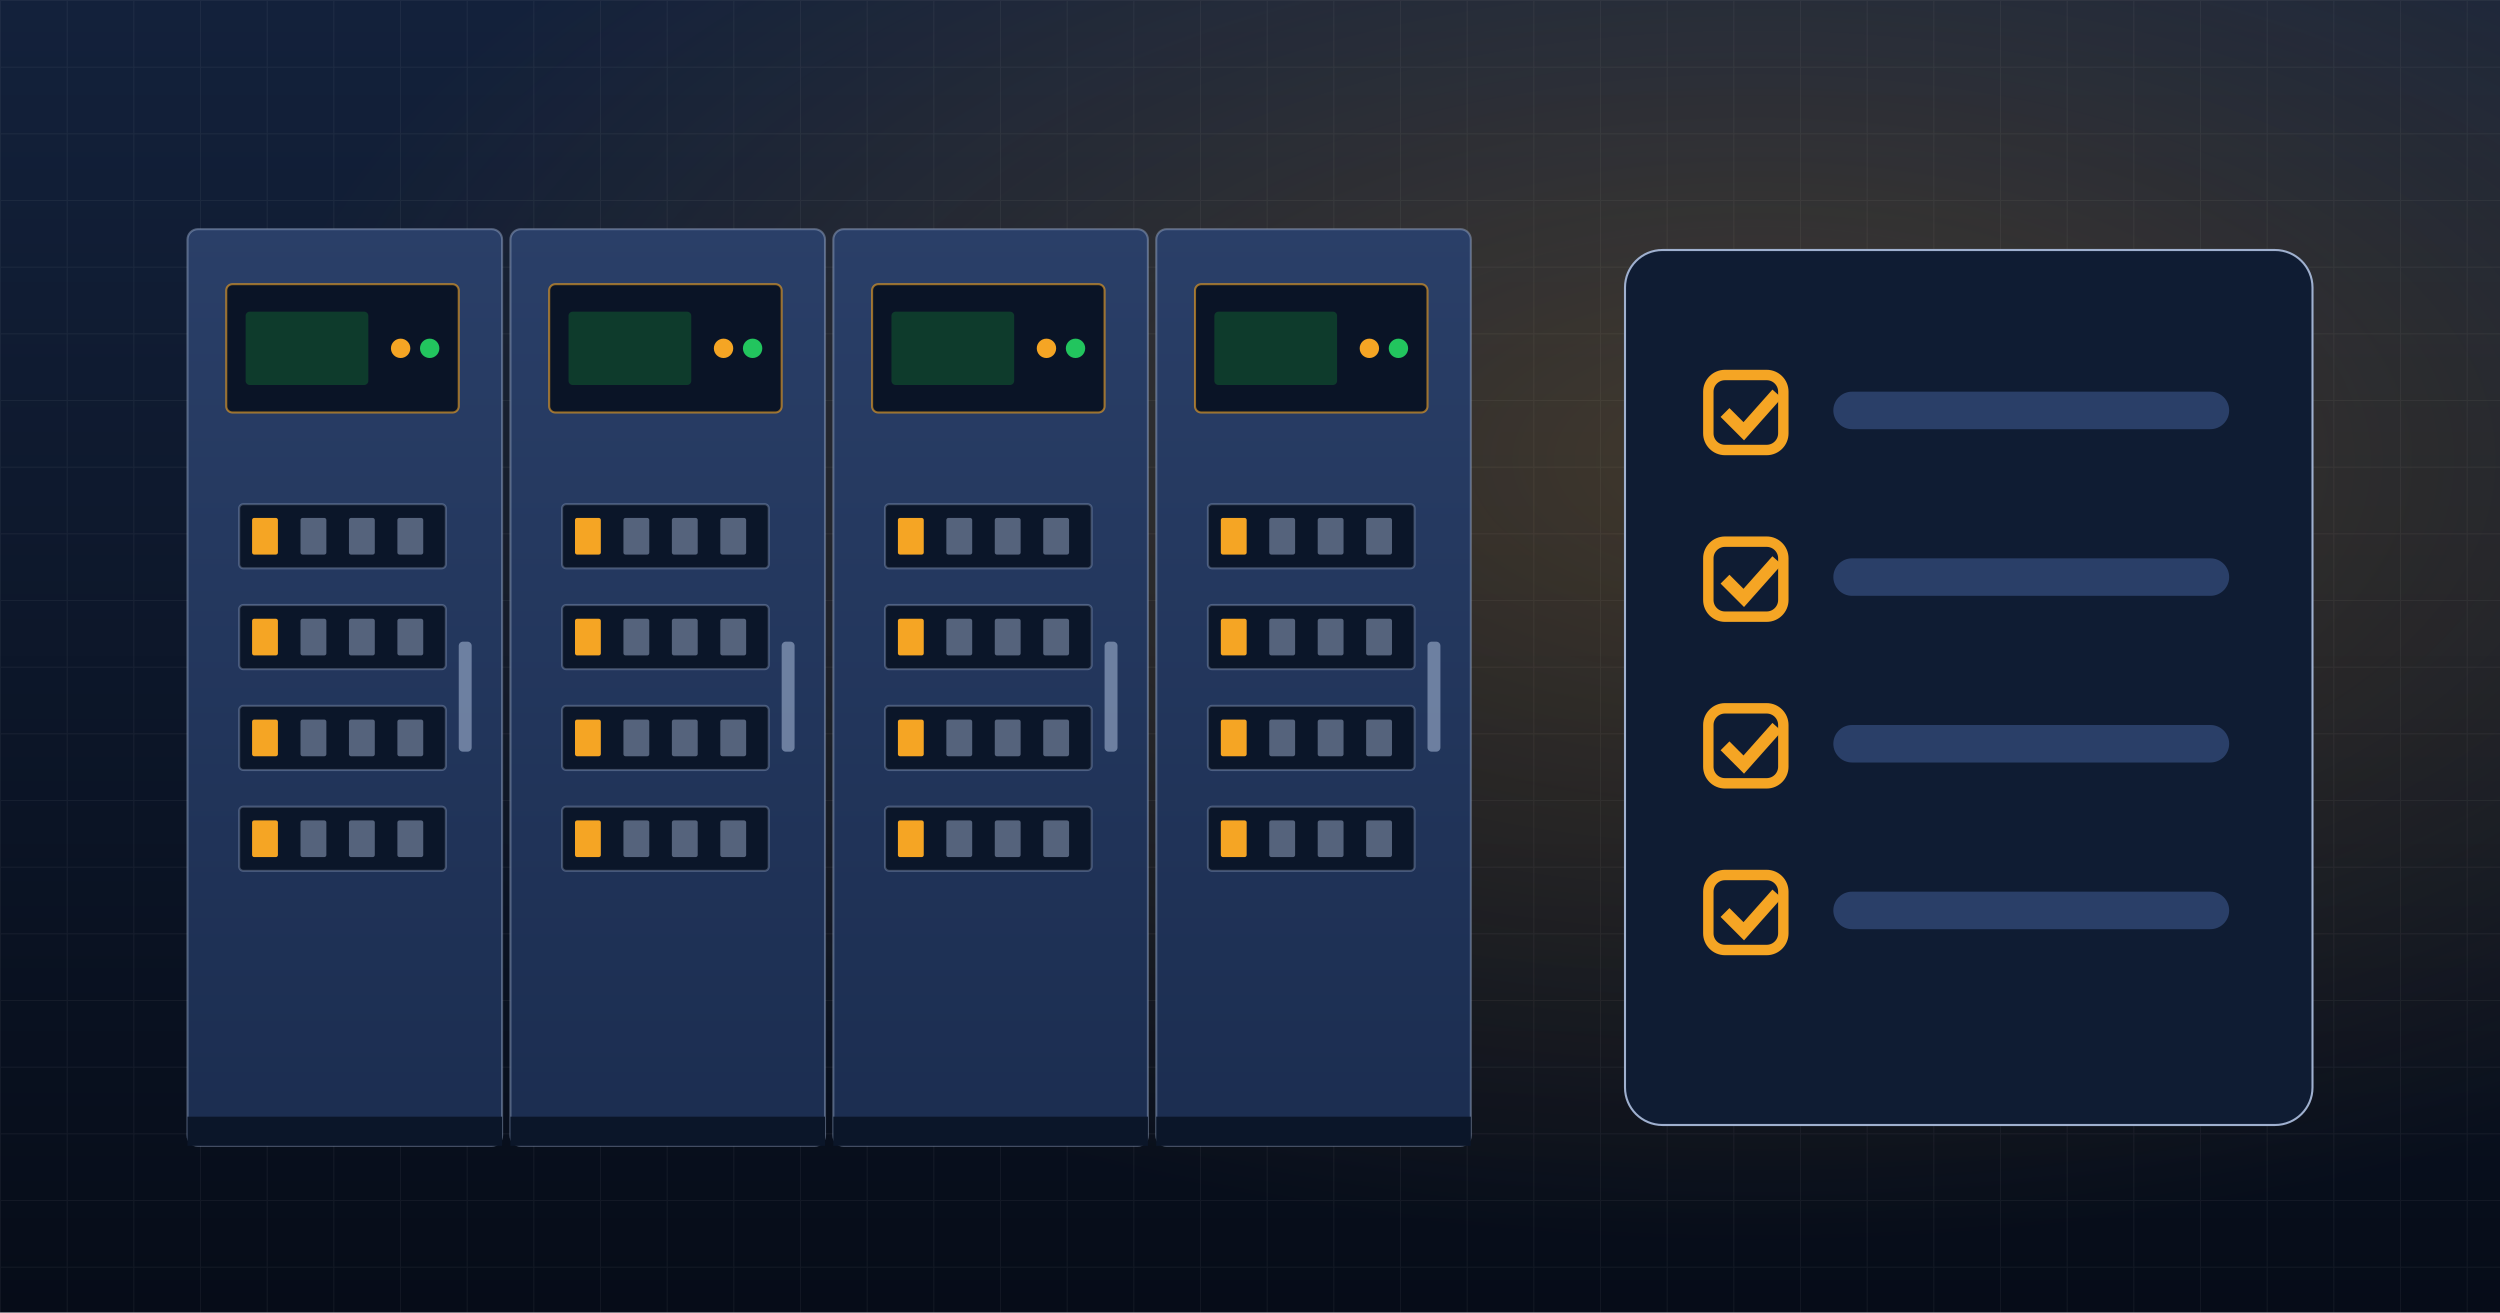
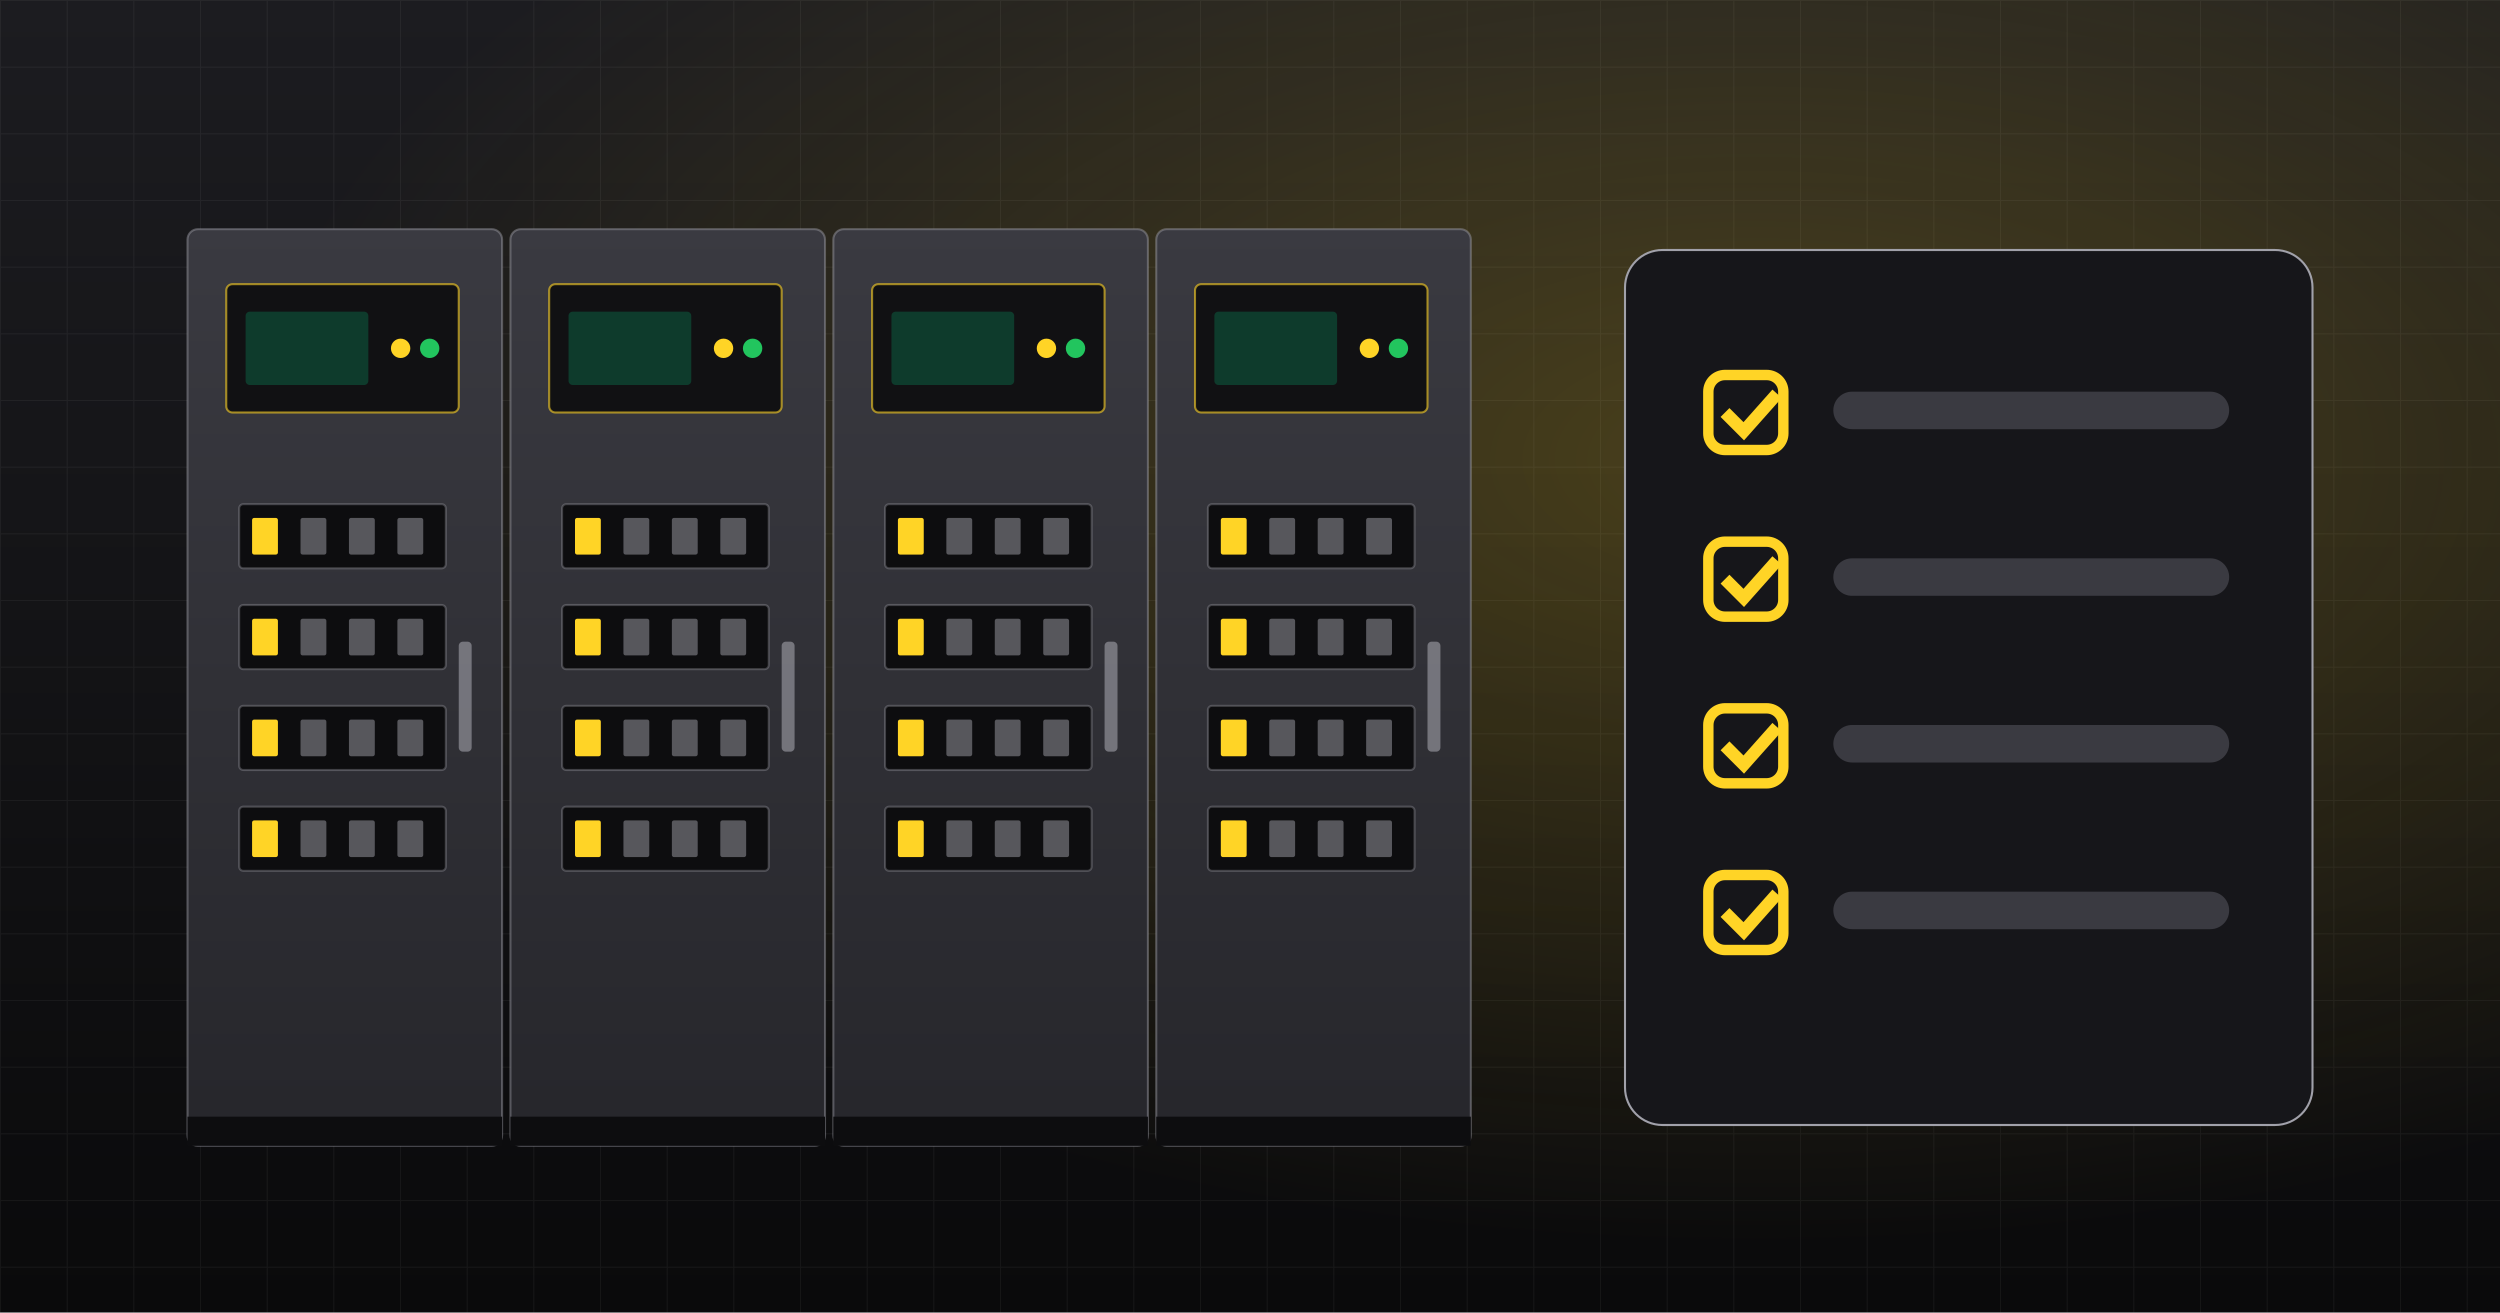
<svg xmlns="http://www.w3.org/2000/svg" viewBox="0 0 1200 630" width="1200" height="630">
  <defs>
    <linearGradient id="bg" x1="0" y1="0" x2="0" y2="1">
-       <stop offset="0" stop-color="#13213b" />
-       <stop offset="1" stop-color="#060c18" />
+       <stop offset="0" stop-color="#1c1c20" />
+       <stop offset="1" stop-color="#0a0a0b" />
    </linearGradient>
    <radialGradient id="gl" cx="0.7" cy="0.35" r="0.6">
-       <stop offset="0" stop-color="#f5a524" stop-opacity=".22" />
-       <stop offset="1" stop-color="#f5a524" stop-opacity="0" />
+       <stop offset="0" stop-color="#ffd426" stop-opacity=".22" />
+       <stop offset="1" stop-color="#ffd426" stop-opacity="0" />
    </radialGradient>
    <pattern id="grid" width="32" height="32" patternUnits="userSpaceOnUse">
      <path d="M32 0H0V32" fill="none" stroke="#fff" stroke-opacity=".05" />
    </pattern>
    <linearGradient id="steel" x1="0" y1="0" x2="0" y2="1">
-       <stop offset="0" stop-color="#2a3f68" />
-       <stop offset="1" stop-color="#1b2d50" />
+       <stop offset="0" stop-color="#3a3a41" />
+       <stop offset="1" stop-color="#26262b" />
    </linearGradient>
    <linearGradient id="amber" x1="0" y1="0" x2="0" y2="1">
-       <stop offset="0" stop-color="#ffbe3d" />
-       <stop offset="1" stop-color="#d98a0b" />
+       <stop offset="0" stop-color="#ffdf58" />
+       <stop offset="1" stop-color="#e6b800" />
    </linearGradient>
  </defs>
  <rect width="1200" height="630" fill="url(#bg)" />
  <rect width="1200" height="630" fill="url(#grid)" />
  <rect width="1200" height="630" fill="url(#gl)" />
  <g>
-     <rect x="90.0" y="110" width="151.0" height="440" rx="5" fill="url(#steel)" stroke="#9fb0cf" stroke-opacity=".45" />
-     <rect x="108.6" y="136.4" width="111.6" height="61.6" rx="3" fill="#0a1426" stroke="#f5a524" stroke-opacity=".6" />
+     <rect x="90.0" y="110" width="151.0" height="440" rx="5" fill="url(#steel)" stroke="#a1a1aa" stroke-opacity=".45" />
+     <rect x="108.6" y="136.4" width="111.6" height="61.6" rx="3" fill="#111113" stroke="#ffd426" stroke-opacity=".6" />
    <rect x="117.9" y="149.6" width="58.9" height="35.2" rx="2" fill="#0e3b2c" />
-     <circle cx="192.3" cy="167.2" r="4.65" fill="#f5a524" />
+     <circle cx="192.3" cy="167.2" r="4.65" fill="#ffd426" />
    <circle cx="206.25" cy="167.2" r="4.65" fill="#22c55e" />
-     <rect x="114.8" y="242.0" width="99.2" height="30.8" rx="2" fill="#0b1629" stroke="#9fb0cf" stroke-opacity=".35" />
-     <rect x="121.0" y="248.6" width="12.4" height="17.6" rx="1" fill="#f5a524" opacity="1" />
-     <rect x="144.25" y="248.6" width="12.4" height="17.6" rx="1" fill="#9fb0cf" opacity="0.5" />
-     <rect x="167.5" y="248.6" width="12.4" height="17.6" rx="1" fill="#9fb0cf" opacity="0.5" />
-     <rect x="190.75" y="248.6" width="12.4" height="17.6" rx="1" fill="#9fb0cf" opacity="0.5" />
-     <rect x="114.8" y="290.4" width="99.2" height="30.8" rx="2" fill="#0b1629" stroke="#9fb0cf" stroke-opacity=".35" />
-     <rect x="121.0" y="297.0" width="12.4" height="17.6" rx="1" fill="#f5a524" opacity="1" />
-     <rect x="144.25" y="297.0" width="12.4" height="17.6" rx="1" fill="#9fb0cf" opacity="0.5" />
-     <rect x="167.5" y="297.0" width="12.4" height="17.6" rx="1" fill="#9fb0cf" opacity="0.5" />
-     <rect x="190.75" y="297.0" width="12.4" height="17.6" rx="1" fill="#9fb0cf" opacity="0.5" />
-     <rect x="114.8" y="338.8" width="99.2" height="30.8" rx="2" fill="#0b1629" stroke="#9fb0cf" stroke-opacity=".35" />
-     <rect x="121.0" y="345.4" width="12.4" height="17.6" rx="1" fill="#f5a524" opacity="1" />
-     <rect x="144.25" y="345.4" width="12.4" height="17.6" rx="1" fill="#9fb0cf" opacity="0.5" />
-     <rect x="167.5" y="345.4" width="12.4" height="17.6" rx="1" fill="#9fb0cf" opacity="0.5" />
-     <rect x="190.75" y="345.4" width="12.4" height="17.6" rx="1" fill="#9fb0cf" opacity="0.5" />
-     <rect x="114.8" y="387.2" width="99.2" height="30.8" rx="2" fill="#0b1629" stroke="#9fb0cf" stroke-opacity=".35" />
-     <rect x="121.0" y="393.8" width="12.4" height="17.6" rx="1" fill="#f5a524" opacity="1" />
-     <rect x="144.25" y="393.8" width="12.4" height="17.6" rx="1" fill="#9fb0cf" opacity="0.5" />
-     <rect x="167.5" y="393.8" width="12.4" height="17.6" rx="1" fill="#9fb0cf" opacity="0.5" />
-     <rect x="190.75" y="393.8" width="12.4" height="17.6" rx="1" fill="#9fb0cf" opacity="0.5" />
-     <rect x="220.2" y="308.0" width="6.2" height="52.8" rx="2" fill="#9fb0cf" opacity=".6" />
-     <rect x="90.0" y="536" width="151.0" height="14" fill="#0b1629" />
-     <rect x="245.0" y="110" width="151.0" height="440" rx="5" fill="url(#steel)" stroke="#9fb0cf" stroke-opacity=".45" />
-     <rect x="263.6" y="136.4" width="111.6" height="61.6" rx="3" fill="#0a1426" stroke="#f5a524" stroke-opacity=".6" />
+     <rect x="114.8" y="242.0" width="99.2" height="30.8" rx="2" fill="#0d0d0f" stroke="#a1a1aa" stroke-opacity=".35" />
+     <rect x="121.0" y="248.6" width="12.4" height="17.6" rx="1" fill="#ffd426" opacity="1" />
+     <rect x="144.25" y="248.6" width="12.4" height="17.6" rx="1" fill="#a1a1aa" opacity="0.5" />
+     <rect x="167.5" y="248.6" width="12.4" height="17.6" rx="1" fill="#a1a1aa" opacity="0.5" />
+     <rect x="190.75" y="248.6" width="12.4" height="17.6" rx="1" fill="#a1a1aa" opacity="0.5" />
+     <rect x="114.8" y="290.4" width="99.2" height="30.8" rx="2" fill="#0d0d0f" stroke="#a1a1aa" stroke-opacity=".35" />
+     <rect x="121.0" y="297.0" width="12.4" height="17.6" rx="1" fill="#ffd426" opacity="1" />
+     <rect x="144.25" y="297.0" width="12.4" height="17.6" rx="1" fill="#a1a1aa" opacity="0.5" />
+     <rect x="167.5" y="297.0" width="12.4" height="17.6" rx="1" fill="#a1a1aa" opacity="0.5" />
+     <rect x="190.75" y="297.0" width="12.4" height="17.6" rx="1" fill="#a1a1aa" opacity="0.5" />
+     <rect x="114.8" y="338.8" width="99.2" height="30.8" rx="2" fill="#0d0d0f" stroke="#a1a1aa" stroke-opacity=".35" />
+     <rect x="121.0" y="345.4" width="12.4" height="17.6" rx="1" fill="#ffd426" opacity="1" />
+     <rect x="144.25" y="345.4" width="12.4" height="17.6" rx="1" fill="#a1a1aa" opacity="0.5" />
+     <rect x="167.5" y="345.4" width="12.4" height="17.6" rx="1" fill="#a1a1aa" opacity="0.5" />
+     <rect x="190.75" y="345.4" width="12.4" height="17.6" rx="1" fill="#a1a1aa" opacity="0.5" />
+     <rect x="114.8" y="387.2" width="99.2" height="30.8" rx="2" fill="#0d0d0f" stroke="#a1a1aa" stroke-opacity=".35" />
+     <rect x="121.0" y="393.8" width="12.4" height="17.6" rx="1" fill="#ffd426" opacity="1" />
+     <rect x="144.25" y="393.8" width="12.4" height="17.6" rx="1" fill="#a1a1aa" opacity="0.5" />
+     <rect x="167.5" y="393.8" width="12.4" height="17.6" rx="1" fill="#a1a1aa" opacity="0.5" />
+     <rect x="190.75" y="393.8" width="12.4" height="17.6" rx="1" fill="#a1a1aa" opacity="0.5" />
+     <rect x="220.2" y="308.0" width="6.2" height="52.8" rx="2" fill="#a1a1aa" opacity=".6" />
+     <rect x="90.0" y="536" width="151.0" height="14" fill="#0d0d0f" />
+     <rect x="245.0" y="110" width="151.0" height="440" rx="5" fill="url(#steel)" stroke="#a1a1aa" stroke-opacity=".45" />
+     <rect x="263.6" y="136.4" width="111.6" height="61.6" rx="3" fill="#111113" stroke="#ffd426" stroke-opacity=".6" />
    <rect x="272.9" y="149.6" width="58.9" height="35.2" rx="2" fill="#0e3b2c" />
-     <circle cx="347.3" cy="167.2" r="4.65" fill="#f5a524" />
+     <circle cx="347.3" cy="167.2" r="4.65" fill="#ffd426" />
    <circle cx="361.25" cy="167.2" r="4.65" fill="#22c55e" />
-     <rect x="269.8" y="242.0" width="99.2" height="30.8" rx="2" fill="#0b1629" stroke="#9fb0cf" stroke-opacity=".35" />
-     <rect x="276.0" y="248.6" width="12.4" height="17.6" rx="1" fill="#f5a524" opacity="1" />
-     <rect x="299.25" y="248.6" width="12.4" height="17.6" rx="1" fill="#9fb0cf" opacity="0.5" />
-     <rect x="322.5" y="248.6" width="12.4" height="17.6" rx="1" fill="#9fb0cf" opacity="0.5" />
-     <rect x="345.75" y="248.6" width="12.4" height="17.6" rx="1" fill="#9fb0cf" opacity="0.5" />
-     <rect x="269.8" y="290.4" width="99.2" height="30.8" rx="2" fill="#0b1629" stroke="#9fb0cf" stroke-opacity=".35" />
-     <rect x="276.0" y="297.0" width="12.4" height="17.6" rx="1" fill="#f5a524" opacity="1" />
-     <rect x="299.25" y="297.0" width="12.4" height="17.6" rx="1" fill="#9fb0cf" opacity="0.5" />
-     <rect x="322.5" y="297.0" width="12.4" height="17.6" rx="1" fill="#9fb0cf" opacity="0.5" />
-     <rect x="345.75" y="297.0" width="12.4" height="17.6" rx="1" fill="#9fb0cf" opacity="0.5" />
-     <rect x="269.8" y="338.8" width="99.2" height="30.8" rx="2" fill="#0b1629" stroke="#9fb0cf" stroke-opacity=".35" />
-     <rect x="276.0" y="345.4" width="12.4" height="17.6" rx="1" fill="#f5a524" opacity="1" />
-     <rect x="299.25" y="345.4" width="12.4" height="17.6" rx="1" fill="#9fb0cf" opacity="0.5" />
-     <rect x="322.5" y="345.4" width="12.4" height="17.6" rx="1" fill="#9fb0cf" opacity="0.5" />
-     <rect x="345.75" y="345.4" width="12.4" height="17.6" rx="1" fill="#9fb0cf" opacity="0.5" />
-     <rect x="269.8" y="387.2" width="99.2" height="30.8" rx="2" fill="#0b1629" stroke="#9fb0cf" stroke-opacity=".35" />
-     <rect x="276.0" y="393.8" width="12.4" height="17.6" rx="1" fill="#f5a524" opacity="1" />
-     <rect x="299.25" y="393.8" width="12.4" height="17.6" rx="1" fill="#9fb0cf" opacity="0.5" />
-     <rect x="322.5" y="393.8" width="12.4" height="17.6" rx="1" fill="#9fb0cf" opacity="0.5" />
-     <rect x="345.75" y="393.8" width="12.4" height="17.6" rx="1" fill="#9fb0cf" opacity="0.5" />
-     <rect x="375.2" y="308.0" width="6.2" height="52.8" rx="2" fill="#9fb0cf" opacity=".6" />
-     <rect x="245.0" y="536" width="151.0" height="14" fill="#0b1629" />
-     <rect x="400.0" y="110" width="151.0" height="440" rx="5" fill="url(#steel)" stroke="#9fb0cf" stroke-opacity=".45" />
-     <rect x="418.6" y="136.4" width="111.6" height="61.6" rx="3" fill="#0a1426" stroke="#f5a524" stroke-opacity=".6" />
+     <rect x="269.8" y="242.0" width="99.2" height="30.8" rx="2" fill="#0d0d0f" stroke="#a1a1aa" stroke-opacity=".35" />
+     <rect x="276.0" y="248.6" width="12.4" height="17.6" rx="1" fill="#ffd426" opacity="1" />
+     <rect x="299.25" y="248.6" width="12.4" height="17.6" rx="1" fill="#a1a1aa" opacity="0.5" />
+     <rect x="322.5" y="248.6" width="12.4" height="17.6" rx="1" fill="#a1a1aa" opacity="0.5" />
+     <rect x="345.75" y="248.6" width="12.4" height="17.6" rx="1" fill="#a1a1aa" opacity="0.5" />
+     <rect x="269.8" y="290.4" width="99.2" height="30.8" rx="2" fill="#0d0d0f" stroke="#a1a1aa" stroke-opacity=".35" />
+     <rect x="276.0" y="297.0" width="12.4" height="17.6" rx="1" fill="#ffd426" opacity="1" />
+     <rect x="299.25" y="297.0" width="12.4" height="17.6" rx="1" fill="#a1a1aa" opacity="0.5" />
+     <rect x="322.5" y="297.0" width="12.4" height="17.6" rx="1" fill="#a1a1aa" opacity="0.5" />
+     <rect x="345.75" y="297.0" width="12.4" height="17.6" rx="1" fill="#a1a1aa" opacity="0.5" />
+     <rect x="269.8" y="338.8" width="99.2" height="30.8" rx="2" fill="#0d0d0f" stroke="#a1a1aa" stroke-opacity=".35" />
+     <rect x="276.0" y="345.4" width="12.4" height="17.6" rx="1" fill="#ffd426" opacity="1" />
+     <rect x="299.25" y="345.4" width="12.4" height="17.6" rx="1" fill="#a1a1aa" opacity="0.5" />
+     <rect x="322.5" y="345.4" width="12.4" height="17.6" rx="1" fill="#a1a1aa" opacity="0.5" />
+     <rect x="345.75" y="345.4" width="12.4" height="17.6" rx="1" fill="#a1a1aa" opacity="0.5" />
+     <rect x="269.8" y="387.2" width="99.2" height="30.8" rx="2" fill="#0d0d0f" stroke="#a1a1aa" stroke-opacity=".35" />
+     <rect x="276.0" y="393.8" width="12.4" height="17.6" rx="1" fill="#ffd426" opacity="1" />
+     <rect x="299.25" y="393.8" width="12.4" height="17.6" rx="1" fill="#a1a1aa" opacity="0.5" />
+     <rect x="322.5" y="393.8" width="12.4" height="17.6" rx="1" fill="#a1a1aa" opacity="0.5" />
+     <rect x="345.75" y="393.8" width="12.4" height="17.6" rx="1" fill="#a1a1aa" opacity="0.5" />
+     <rect x="375.2" y="308.0" width="6.2" height="52.8" rx="2" fill="#a1a1aa" opacity=".6" />
+     <rect x="245.0" y="536" width="151.0" height="14" fill="#0d0d0f" />
+     <rect x="400.0" y="110" width="151.0" height="440" rx="5" fill="url(#steel)" stroke="#a1a1aa" stroke-opacity=".45" />
+     <rect x="418.6" y="136.4" width="111.6" height="61.6" rx="3" fill="#111113" stroke="#ffd426" stroke-opacity=".6" />
    <rect x="427.9" y="149.6" width="58.9" height="35.2" rx="2" fill="#0e3b2c" />
-     <circle cx="502.3" cy="167.2" r="4.65" fill="#f5a524" />
+     <circle cx="502.3" cy="167.2" r="4.65" fill="#ffd426" />
    <circle cx="516.25" cy="167.2" r="4.65" fill="#22c55e" />
-     <rect x="424.8" y="242.0" width="99.2" height="30.8" rx="2" fill="#0b1629" stroke="#9fb0cf" stroke-opacity=".35" />
-     <rect x="431.0" y="248.6" width="12.4" height="17.6" rx="1" fill="#f5a524" opacity="1" />
-     <rect x="454.25" y="248.6" width="12.4" height="17.6" rx="1" fill="#9fb0cf" opacity="0.5" />
-     <rect x="477.5" y="248.6" width="12.4" height="17.6" rx="1" fill="#9fb0cf" opacity="0.5" />
-     <rect x="500.75" y="248.6" width="12.4" height="17.6" rx="1" fill="#9fb0cf" opacity="0.5" />
-     <rect x="424.8" y="290.4" width="99.2" height="30.8" rx="2" fill="#0b1629" stroke="#9fb0cf" stroke-opacity=".35" />
-     <rect x="431.0" y="297.0" width="12.4" height="17.6" rx="1" fill="#f5a524" opacity="1" />
-     <rect x="454.25" y="297.0" width="12.4" height="17.6" rx="1" fill="#9fb0cf" opacity="0.5" />
-     <rect x="477.5" y="297.0" width="12.4" height="17.6" rx="1" fill="#9fb0cf" opacity="0.5" />
-     <rect x="500.75" y="297.0" width="12.4" height="17.6" rx="1" fill="#9fb0cf" opacity="0.5" />
-     <rect x="424.8" y="338.8" width="99.2" height="30.8" rx="2" fill="#0b1629" stroke="#9fb0cf" stroke-opacity=".35" />
-     <rect x="431.0" y="345.4" width="12.4" height="17.6" rx="1" fill="#f5a524" opacity="1" />
-     <rect x="454.25" y="345.4" width="12.4" height="17.6" rx="1" fill="#9fb0cf" opacity="0.5" />
-     <rect x="477.5" y="345.4" width="12.4" height="17.6" rx="1" fill="#9fb0cf" opacity="0.5" />
-     <rect x="500.75" y="345.4" width="12.4" height="17.6" rx="1" fill="#9fb0cf" opacity="0.5" />
-     <rect x="424.8" y="387.2" width="99.2" height="30.8" rx="2" fill="#0b1629" stroke="#9fb0cf" stroke-opacity=".35" />
-     <rect x="431.0" y="393.8" width="12.4" height="17.6" rx="1" fill="#f5a524" opacity="1" />
-     <rect x="454.25" y="393.8" width="12.4" height="17.6" rx="1" fill="#9fb0cf" opacity="0.5" />
-     <rect x="477.5" y="393.8" width="12.4" height="17.6" rx="1" fill="#9fb0cf" opacity="0.5" />
-     <rect x="500.75" y="393.8" width="12.4" height="17.6" rx="1" fill="#9fb0cf" opacity="0.5" />
-     <rect x="530.2" y="308.0" width="6.2" height="52.8" rx="2" fill="#9fb0cf" opacity=".6" />
-     <rect x="400.0" y="536" width="151.0" height="14" fill="#0b1629" />
-     <rect x="555.0" y="110" width="151.0" height="440" rx="5" fill="url(#steel)" stroke="#9fb0cf" stroke-opacity=".45" />
-     <rect x="573.6" y="136.4" width="111.6" height="61.6" rx="3" fill="#0a1426" stroke="#f5a524" stroke-opacity=".6" />
+     <rect x="424.8" y="242.0" width="99.2" height="30.8" rx="2" fill="#0d0d0f" stroke="#a1a1aa" stroke-opacity=".35" />
+     <rect x="431.0" y="248.6" width="12.4" height="17.6" rx="1" fill="#ffd426" opacity="1" />
+     <rect x="454.25" y="248.6" width="12.4" height="17.6" rx="1" fill="#a1a1aa" opacity="0.5" />
+     <rect x="477.5" y="248.6" width="12.4" height="17.6" rx="1" fill="#a1a1aa" opacity="0.5" />
+     <rect x="500.75" y="248.6" width="12.4" height="17.6" rx="1" fill="#a1a1aa" opacity="0.5" />
+     <rect x="424.8" y="290.4" width="99.2" height="30.8" rx="2" fill="#0d0d0f" stroke="#a1a1aa" stroke-opacity=".35" />
+     <rect x="431.0" y="297.0" width="12.4" height="17.6" rx="1" fill="#ffd426" opacity="1" />
+     <rect x="454.25" y="297.0" width="12.4" height="17.6" rx="1" fill="#a1a1aa" opacity="0.5" />
+     <rect x="477.5" y="297.0" width="12.4" height="17.6" rx="1" fill="#a1a1aa" opacity="0.5" />
+     <rect x="500.75" y="297.0" width="12.4" height="17.6" rx="1" fill="#a1a1aa" opacity="0.5" />
+     <rect x="424.8" y="338.8" width="99.2" height="30.8" rx="2" fill="#0d0d0f" stroke="#a1a1aa" stroke-opacity=".35" />
+     <rect x="431.0" y="345.4" width="12.4" height="17.6" rx="1" fill="#ffd426" opacity="1" />
+     <rect x="454.25" y="345.4" width="12.4" height="17.6" rx="1" fill="#a1a1aa" opacity="0.5" />
+     <rect x="477.5" y="345.4" width="12.4" height="17.6" rx="1" fill="#a1a1aa" opacity="0.5" />
+     <rect x="500.75" y="345.4" width="12.4" height="17.6" rx="1" fill="#a1a1aa" opacity="0.5" />
+     <rect x="424.8" y="387.2" width="99.2" height="30.8" rx="2" fill="#0d0d0f" stroke="#a1a1aa" stroke-opacity=".35" />
+     <rect x="431.0" y="393.8" width="12.4" height="17.6" rx="1" fill="#ffd426" opacity="1" />
+     <rect x="454.25" y="393.8" width="12.4" height="17.6" rx="1" fill="#a1a1aa" opacity="0.5" />
+     <rect x="477.5" y="393.8" width="12.4" height="17.6" rx="1" fill="#a1a1aa" opacity="0.5" />
+     <rect x="500.75" y="393.8" width="12.4" height="17.6" rx="1" fill="#a1a1aa" opacity="0.5" />
+     <rect x="530.2" y="308.0" width="6.2" height="52.8" rx="2" fill="#a1a1aa" opacity=".6" />
+     <rect x="400.0" y="536" width="151.0" height="14" fill="#0d0d0f" />
+     <rect x="555.0" y="110" width="151.0" height="440" rx="5" fill="url(#steel)" stroke="#a1a1aa" stroke-opacity=".45" />
+     <rect x="573.6" y="136.4" width="111.6" height="61.6" rx="3" fill="#111113" stroke="#ffd426" stroke-opacity=".6" />
    <rect x="582.9" y="149.6" width="58.9" height="35.2" rx="2" fill="#0e3b2c" />
-     <circle cx="657.3" cy="167.2" r="4.65" fill="#f5a524" />
+     <circle cx="657.3" cy="167.2" r="4.65" fill="#ffd426" />
    <circle cx="671.25" cy="167.2" r="4.65" fill="#22c55e" />
-     <rect x="579.8" y="242.0" width="99.2" height="30.8" rx="2" fill="#0b1629" stroke="#9fb0cf" stroke-opacity=".35" />
-     <rect x="586.0" y="248.6" width="12.4" height="17.6" rx="1" fill="#f5a524" opacity="1" />
-     <rect x="609.25" y="248.6" width="12.4" height="17.6" rx="1" fill="#9fb0cf" opacity="0.5" />
-     <rect x="632.5" y="248.6" width="12.4" height="17.6" rx="1" fill="#9fb0cf" opacity="0.5" />
-     <rect x="655.75" y="248.6" width="12.4" height="17.6" rx="1" fill="#9fb0cf" opacity="0.5" />
-     <rect x="579.8" y="290.4" width="99.2" height="30.8" rx="2" fill="#0b1629" stroke="#9fb0cf" stroke-opacity=".35" />
-     <rect x="586.0" y="297.0" width="12.4" height="17.6" rx="1" fill="#f5a524" opacity="1" />
-     <rect x="609.25" y="297.0" width="12.4" height="17.6" rx="1" fill="#9fb0cf" opacity="0.5" />
-     <rect x="632.5" y="297.0" width="12.4" height="17.6" rx="1" fill="#9fb0cf" opacity="0.5" />
-     <rect x="655.75" y="297.0" width="12.4" height="17.6" rx="1" fill="#9fb0cf" opacity="0.5" />
-     <rect x="579.8" y="338.8" width="99.2" height="30.8" rx="2" fill="#0b1629" stroke="#9fb0cf" stroke-opacity=".35" />
-     <rect x="586.0" y="345.4" width="12.4" height="17.6" rx="1" fill="#f5a524" opacity="1" />
-     <rect x="609.25" y="345.4" width="12.4" height="17.6" rx="1" fill="#9fb0cf" opacity="0.5" />
-     <rect x="632.5" y="345.4" width="12.4" height="17.6" rx="1" fill="#9fb0cf" opacity="0.5" />
-     <rect x="655.75" y="345.4" width="12.4" height="17.6" rx="1" fill="#9fb0cf" opacity="0.5" />
-     <rect x="579.8" y="387.2" width="99.2" height="30.8" rx="2" fill="#0b1629" stroke="#9fb0cf" stroke-opacity=".35" />
-     <rect x="586.0" y="393.8" width="12.4" height="17.6" rx="1" fill="#f5a524" opacity="1" />
-     <rect x="609.25" y="393.8" width="12.4" height="17.6" rx="1" fill="#9fb0cf" opacity="0.5" />
-     <rect x="632.5" y="393.8" width="12.4" height="17.6" rx="1" fill="#9fb0cf" opacity="0.5" />
-     <rect x="655.75" y="393.8" width="12.4" height="17.6" rx="1" fill="#9fb0cf" opacity="0.5" />
-     <rect x="685.2" y="308.0" width="6.2" height="52.8" rx="2" fill="#9fb0cf" opacity=".6" />
-     <rect x="555.0" y="536" width="151.0" height="14" fill="#0b1629" />
+     <rect x="579.8" y="242.0" width="99.2" height="30.8" rx="2" fill="#0d0d0f" stroke="#a1a1aa" stroke-opacity=".35" />
+     <rect x="586.0" y="248.6" width="12.4" height="17.6" rx="1" fill="#ffd426" opacity="1" />
+     <rect x="609.25" y="248.6" width="12.4" height="17.6" rx="1" fill="#a1a1aa" opacity="0.5" />
+     <rect x="632.5" y="248.6" width="12.4" height="17.6" rx="1" fill="#a1a1aa" opacity="0.5" />
+     <rect x="655.75" y="248.6" width="12.4" height="17.6" rx="1" fill="#a1a1aa" opacity="0.5" />
+     <rect x="579.8" y="290.4" width="99.2" height="30.8" rx="2" fill="#0d0d0f" stroke="#a1a1aa" stroke-opacity=".35" />
+     <rect x="586.0" y="297.0" width="12.4" height="17.6" rx="1" fill="#ffd426" opacity="1" />
+     <rect x="609.25" y="297.0" width="12.4" height="17.6" rx="1" fill="#a1a1aa" opacity="0.5" />
+     <rect x="632.5" y="297.0" width="12.4" height="17.6" rx="1" fill="#a1a1aa" opacity="0.5" />
+     <rect x="655.75" y="297.0" width="12.4" height="17.6" rx="1" fill="#a1a1aa" opacity="0.5" />
+     <rect x="579.8" y="338.8" width="99.2" height="30.8" rx="2" fill="#0d0d0f" stroke="#a1a1aa" stroke-opacity=".35" />
+     <rect x="586.0" y="345.4" width="12.4" height="17.6" rx="1" fill="#ffd426" opacity="1" />
+     <rect x="609.25" y="345.4" width="12.4" height="17.6" rx="1" fill="#a1a1aa" opacity="0.5" />
+     <rect x="632.5" y="345.4" width="12.4" height="17.6" rx="1" fill="#a1a1aa" opacity="0.5" />
+     <rect x="655.75" y="345.4" width="12.4" height="17.6" rx="1" fill="#a1a1aa" opacity="0.5" />
+     <rect x="579.8" y="387.2" width="99.2" height="30.8" rx="2" fill="#0d0d0f" stroke="#a1a1aa" stroke-opacity=".35" />
+     <rect x="586.0" y="393.8" width="12.4" height="17.6" rx="1" fill="#ffd426" opacity="1" />
+     <rect x="609.25" y="393.8" width="12.4" height="17.6" rx="1" fill="#a1a1aa" opacity="0.5" />
+     <rect x="632.5" y="393.8" width="12.4" height="17.6" rx="1" fill="#a1a1aa" opacity="0.5" />
+     <rect x="655.75" y="393.8" width="12.4" height="17.6" rx="1" fill="#a1a1aa" opacity="0.5" />
+     <rect x="685.2" y="308.0" width="6.2" height="52.8" rx="2" fill="#a1a1aa" opacity=".6" />
+     <rect x="555.0" y="536" width="151.0" height="14" fill="#0d0d0f" />
  </g>
-   <rect x="780" y="120" width="330" height="420" rx="18" fill="#0f1c33" stroke="#9fb0cf" />
-   <rect x="820" y="180" width="36" height="36" rx="8" fill="none" stroke="#f5a524" stroke-width="5" />
-   <path d="M828 198l9 9 16-18" stroke="#f5a524" stroke-width="6" fill="none" />
-   <rect x="880" y="188" width="190" height="18" rx="9" fill="#2a3f68" />
-   <rect x="820" y="260" width="36" height="36" rx="8" fill="none" stroke="#f5a524" stroke-width="5" />
-   <path d="M828 278l9 9 16-18" stroke="#f5a524" stroke-width="6" fill="none" />
-   <rect x="880" y="268" width="190" height="18" rx="9" fill="#2a3f68" />
-   <rect x="820" y="340" width="36" height="36" rx="8" fill="none" stroke="#f5a524" stroke-width="5" />
-   <path d="M828 358l9 9 16-18" stroke="#f5a524" stroke-width="6" fill="none" />
-   <rect x="880" y="348" width="190" height="18" rx="9" fill="#2a3f68" />
-   <rect x="820" y="420" width="36" height="36" rx="8" fill="none" stroke="#f5a524" stroke-width="5" />
-   <path d="M828 438l9 9 16-18" stroke="#f5a524" stroke-width="6" fill="none" />
-   <rect x="880" y="428" width="190" height="18" rx="9" fill="#2a3f68" />
+   <rect x="780" y="120" width="330" height="420" rx="18" fill="#16161a" stroke="#a1a1aa" />
+   <rect x="820" y="180" width="36" height="36" rx="8" fill="none" stroke="#ffd426" stroke-width="5" />
+   <path d="M828 198l9 9 16-18" stroke="#ffd426" stroke-width="6" fill="none" />
+   <rect x="880" y="188" width="190" height="18" rx="9" fill="#3a3a41" />
+   <rect x="820" y="260" width="36" height="36" rx="8" fill="none" stroke="#ffd426" stroke-width="5" />
+   <path d="M828 278l9 9 16-18" stroke="#ffd426" stroke-width="6" fill="none" />
+   <rect x="880" y="268" width="190" height="18" rx="9" fill="#3a3a41" />
+   <rect x="820" y="340" width="36" height="36" rx="8" fill="none" stroke="#ffd426" stroke-width="5" />
+   <path d="M828 358l9 9 16-18" stroke="#ffd426" stroke-width="6" fill="none" />
+   <rect x="880" y="348" width="190" height="18" rx="9" fill="#3a3a41" />
+   <rect x="820" y="420" width="36" height="36" rx="8" fill="none" stroke="#ffd426" stroke-width="5" />
+   <path d="M828 438l9 9 16-18" stroke="#ffd426" stroke-width="6" fill="none" />
+   <rect x="880" y="428" width="190" height="18" rx="9" fill="#3a3a41" />
</svg>
